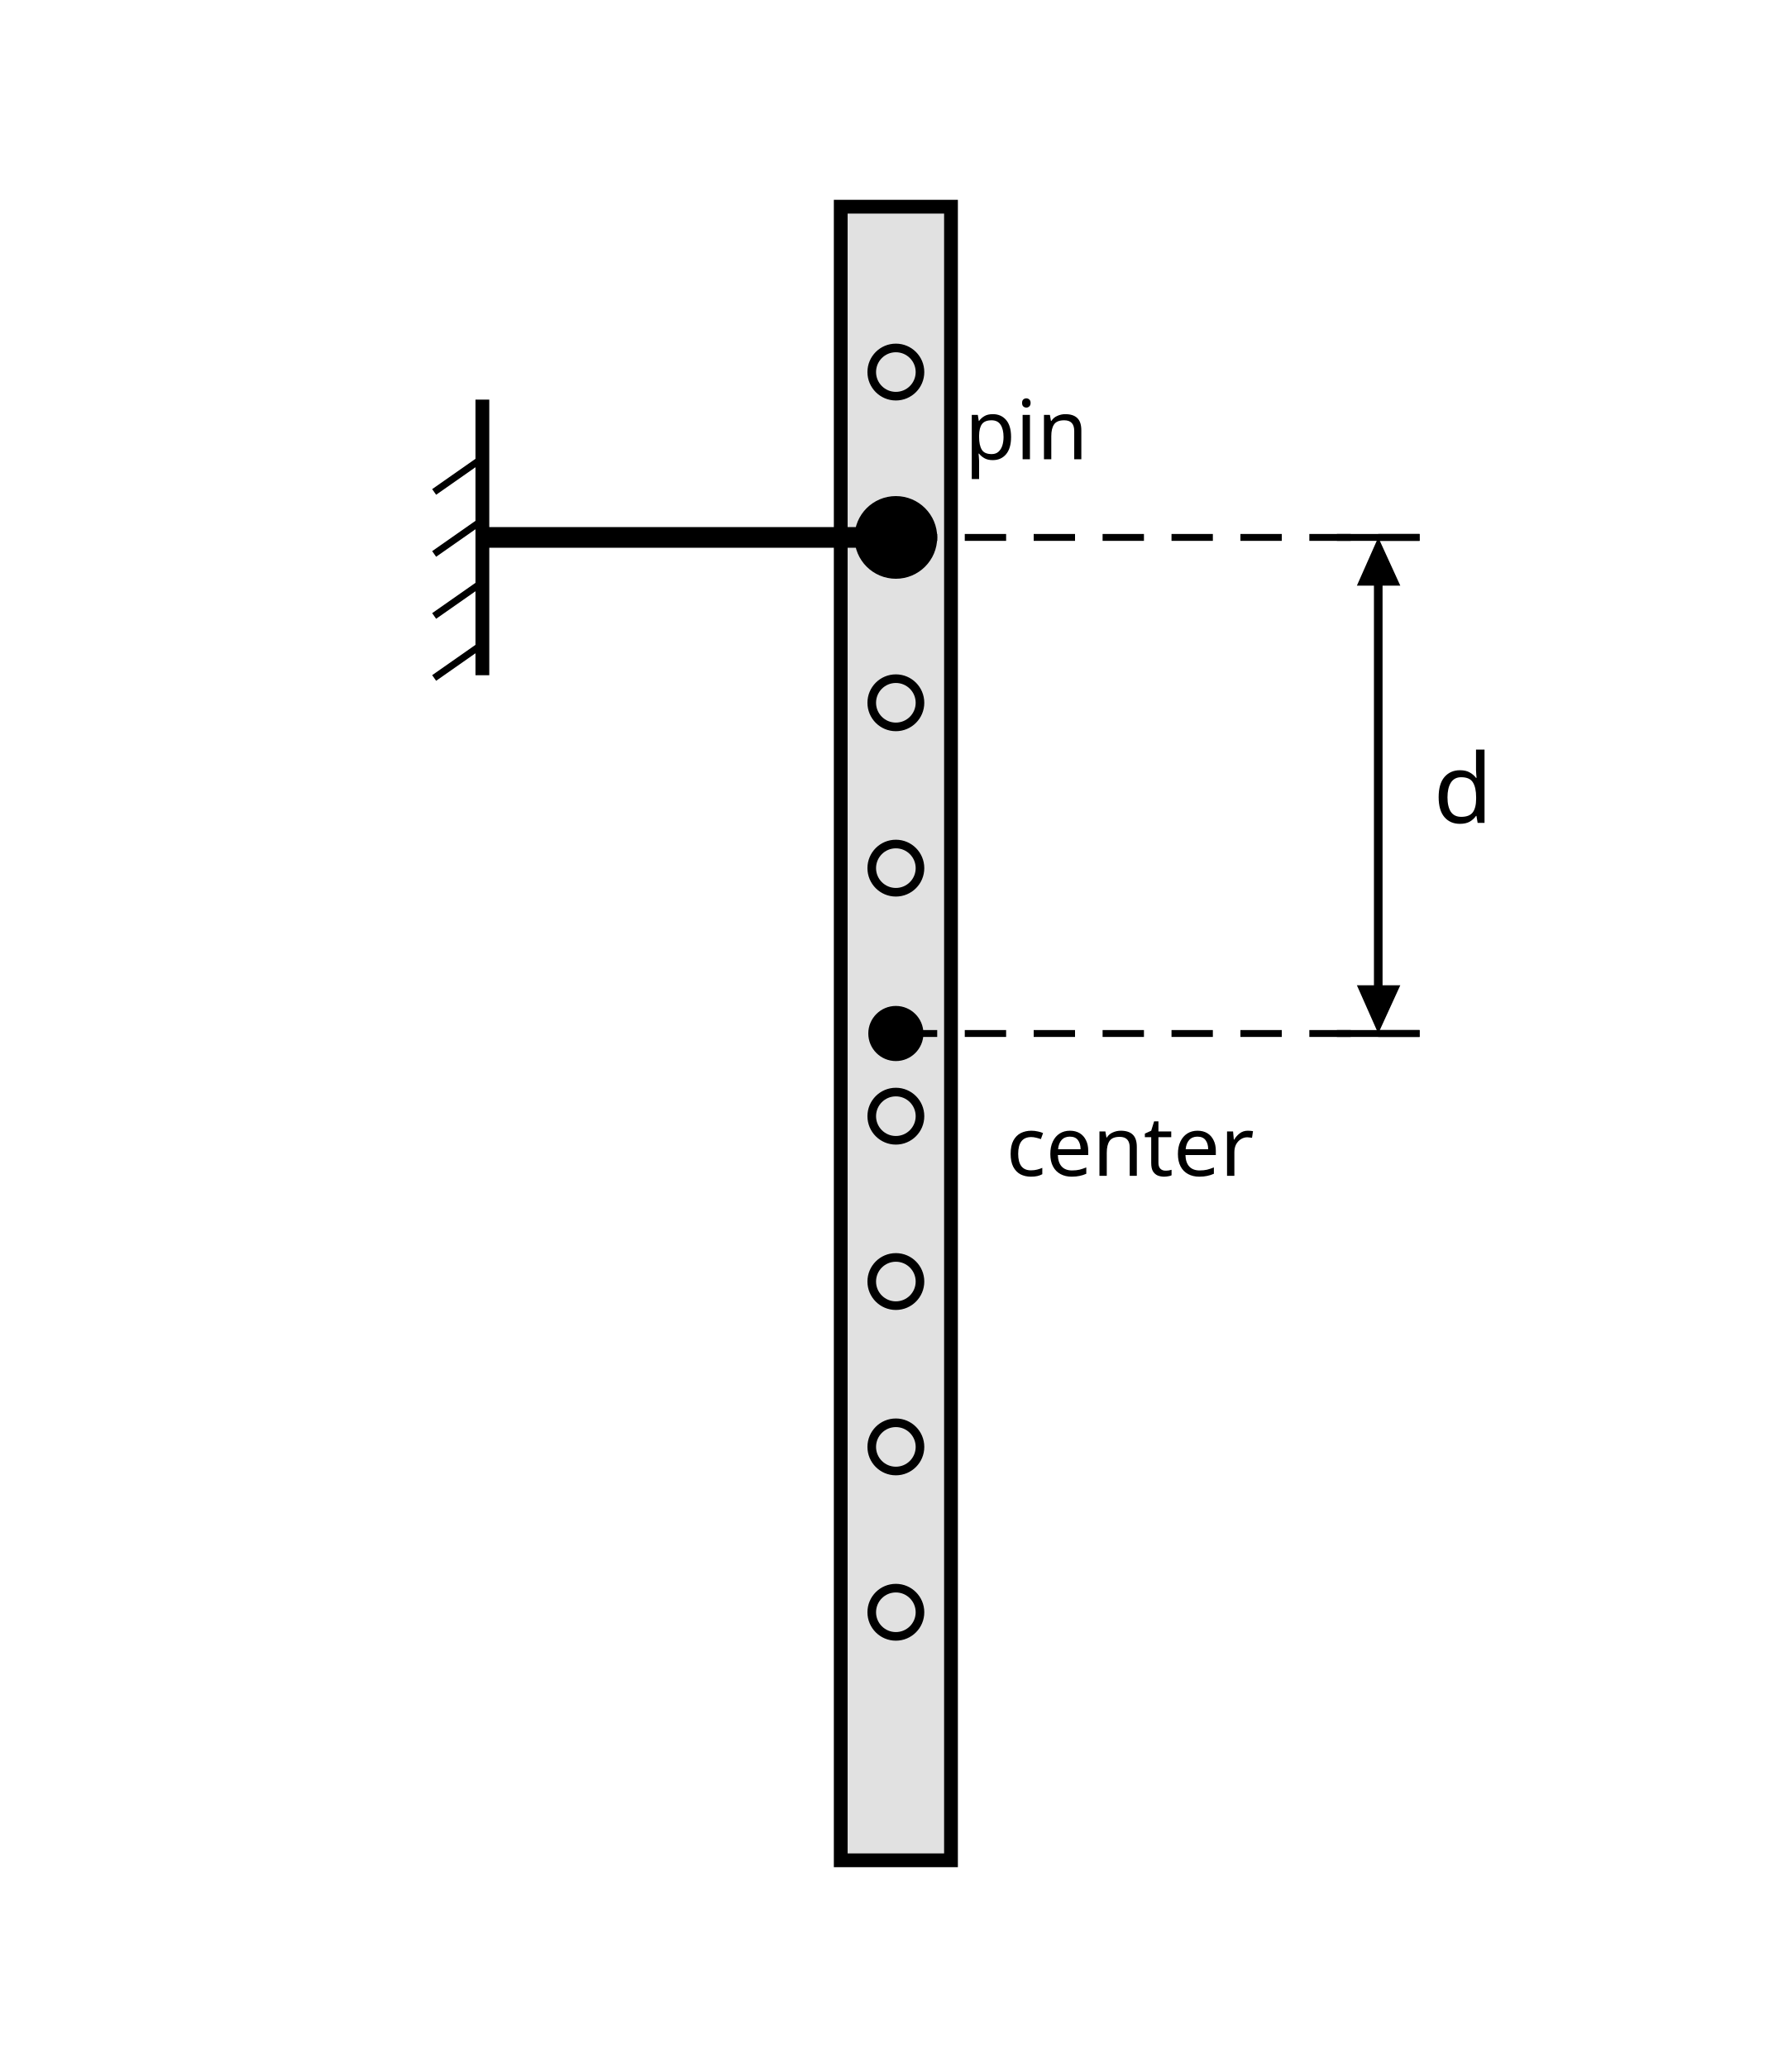
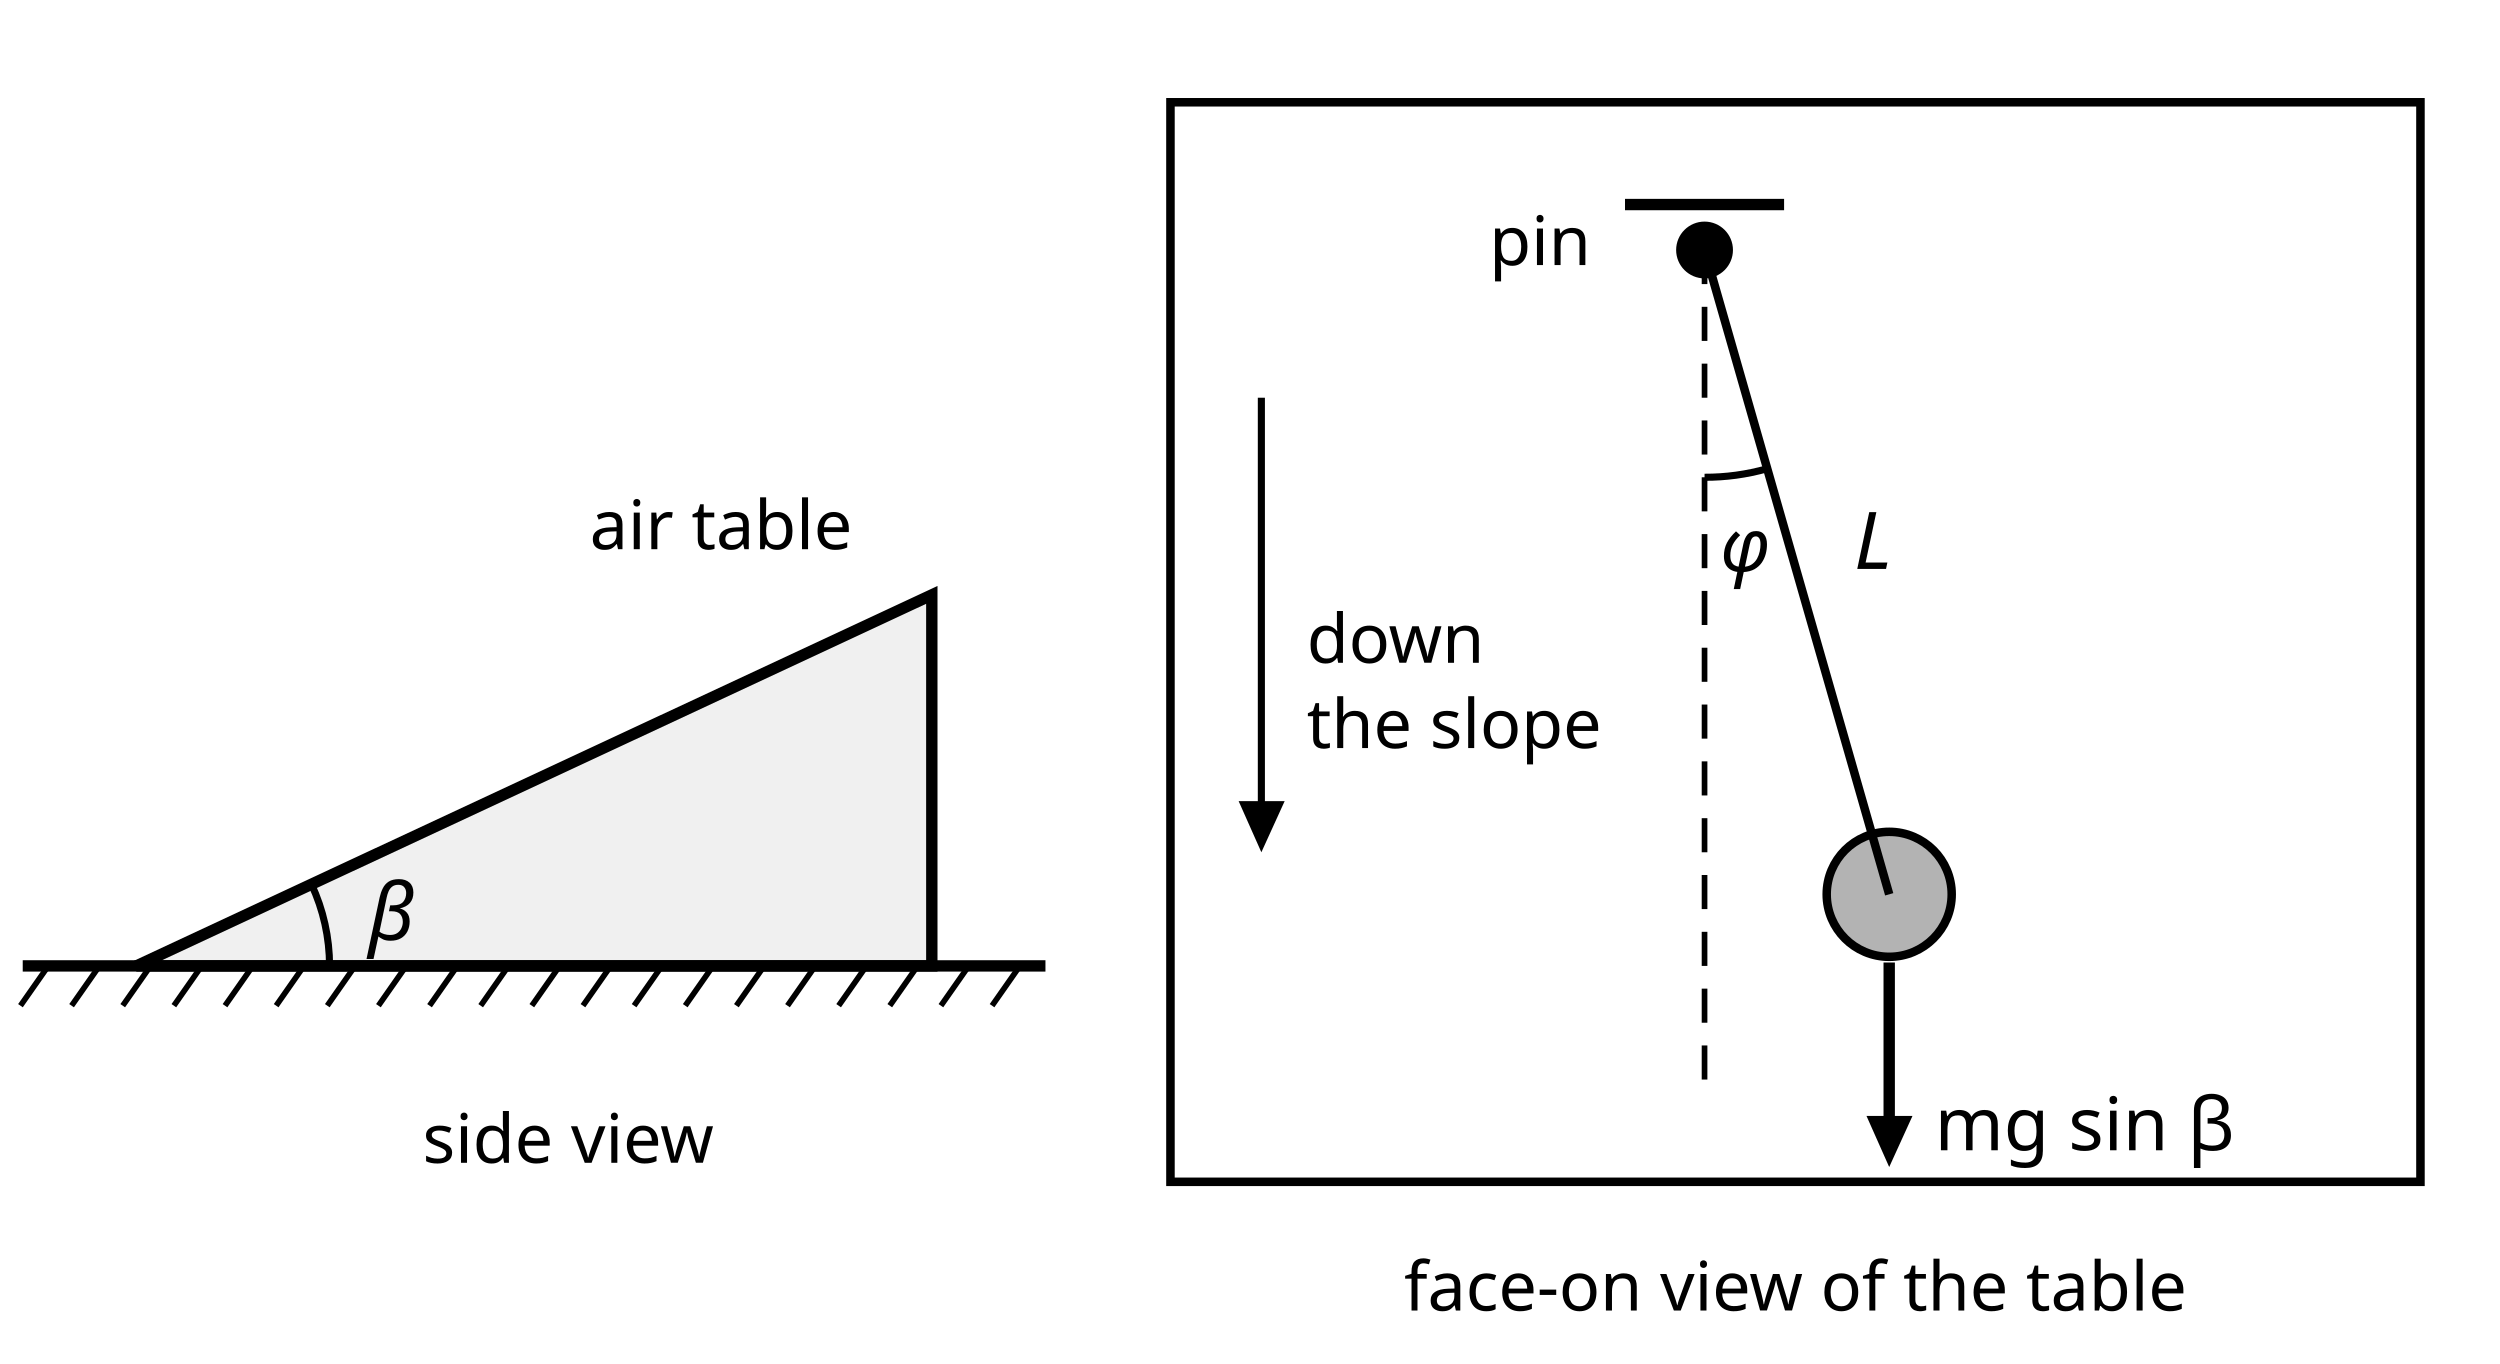
- <svg xmlns="http://www.w3.org/2000/svg" viewBox="0 0 260 300">
-   <polygon points="122,30 122,270 138,270 138,30" fill="currentColor" fill-opacity="0.12" stroke="currentColor" stroke-width="2" />
-   <circle cx="130" cy="54" r="3.5" fill="none" stroke="currentColor" stroke-width="1.25" />
-   <circle cx="130" cy="78" r="3.5" fill="none" stroke="currentColor" stroke-width="1.25" />
-   <circle cx="130" cy="102" r="3.5" fill="none" stroke="currentColor" stroke-width="1.25" />
-   <circle cx="130" cy="126" r="3.5" fill="none" stroke="currentColor" stroke-width="1.25" />
-   <circle cx="130" cy="162" r="3.5" fill="none" stroke="currentColor" stroke-width="1.25" />
-   <circle cx="130" cy="186" r="3.5" fill="none" stroke="currentColor" stroke-width="1.25" />
-   <circle cx="130" cy="210" r="3.5" fill="none" stroke="currentColor" stroke-width="1.25" />
-   <circle cx="130" cy="234" r="3.5" fill="none" stroke="currentColor" stroke-width="1.25" />
-   <circle cx="130" cy="78" r="5" fill="currentColor" stroke="currentColor" stroke-width="2" />
-   <line x1="70" y1="78" x2="130" y2="78" stroke="currentColor" stroke-width="3" />
-   <line x1="70" y1="98" x2="70" y2="58" stroke="currentColor" stroke-width="2" />
-   <path d="M70 93.5l-7 4.9M70 84.5l-7 4.9M70 75.5l-7 4.9M70 66.5l-7 4.9" fill="none" stroke="currentColor" stroke-width="1" />
-   <circle cx="130" cy="150" r="4" fill="currentColor" stroke="none" />
-   <line x1="130" y1="150" x2="206" y2="150" stroke="currentColor" stroke-width="1" stroke-dasharray="6 4" />
-   <line x1="194" y1="78" x2="206" y2="78" stroke="currentColor" stroke-width="1" />
-   <line x1="194" y1="150" x2="206" y2="150" stroke="currentColor" stroke-width="1" />
-   <line x1="200" y1="83.6" x2="200" y2="144.4" stroke="currentColor" stroke-width="1.25" />
-   <polygon points="200,150 196.9,143 203.2,143" fill="currentColor" stroke="none" />
-   <polygon points="200,78 203.2,85 196.9,85" fill="currentColor" stroke="none" />
-   <text x="208" y="114" fill="currentColor" font-size="14" font-family="sans-serif" text-anchor="start" dominant-baseline="central">d</text>
-   <line x1="130" y1="78" x2="206" y2="78" stroke="currentColor" stroke-width="1" stroke-dasharray="6 4" />
-   <text x="146" y="166" fill="currentColor" font-size="12" font-family="sans-serif" text-anchor="start" dominant-baseline="central">center</text>
-   <text x="140" y="62" fill="currentColor" font-size="12" font-family="sans-serif" text-anchor="start" dominant-baseline="central">pin</text>
+ <svg xmlns="http://www.w3.org/2000/svg" viewBox="0 0 440 240">
+   <polygon points="24,170 164,170 164,104.7" fill="currentColor" fill-opacity="0.06" stroke="currentColor" stroke-width="2" />
+   <line x1="4" y1="170" x2="184" y2="170" stroke="currentColor" stroke-width="2" />
+   <path d="M8.5 170l-4.9 7M17.5 170l-4.9 7M26.5 170l-4.9 7M35.5 170l-4.9 7M44.5 170l-4.9 7M53.5 170l-4.9 7M62.5 170l-4.9 7M71.5 170l-4.9 7M80.5 170l-4.9 7M89.5 170l-4.9 7M98.5 170l-4.9 7M107.5 170l-4.9 7M116.5 170l-4.9 7M125.5 170l-4.9 7M134.5 170l-4.9 7M143.5 170l-4.9 7M152.5 170l-4.9 7M161.5 170l-4.9 7M170.5 170l-4.9 7M179.5 170l-4.9 7" fill="none" stroke="currentColor" stroke-width="1" />
+   <path d="M58 170A34 34 0 0 0 54.8 155.6" fill="none" stroke="currentColor" stroke-width="1.25" />
+   <text x="68.9" y="160" fill="currentColor" font-size="14" font-family="sans-serif" font-style="italic" text-anchor="middle" dominant-baseline="central">β</text>
+   <text x="100" y="200" fill="currentColor" font-size="12" font-family="sans-serif" text-anchor="middle" dominant-baseline="central">side view</text>
+   <text x="150" y="92" fill="currentColor" font-size="12" font-family="sans-serif" text-anchor="end" dominant-baseline="central">air table</text>
+   <rect x="206" y="18" width="220" height="190" fill="none" stroke="currentColor" stroke-width="1.5" />
+   <text x="316" y="226" fill="currentColor" font-size="12" font-family="sans-serif" text-anchor="middle" dominant-baseline="central">face-on view of the table</text>
+   <line x1="286" y1="36" x2="314" y2="36" stroke="currentColor" stroke-width="2" />
+   <circle cx="300" cy="44" r="4" fill="currentColor" stroke="currentColor" stroke-width="2" />
+   <line x1="300" y1="44" x2="300" y2="194" stroke="currentColor" stroke-width="1" stroke-dasharray="6 4" />
+   <line x1="300" y1="44" x2="332.5" y2="157.4" stroke="currentColor" stroke-width="1.5" />
+   <path d="M300 84A40 40 0 0 0 311 82.5" fill="none" stroke="currentColor" stroke-width="1.25" />
+   <text x="307.2" y="95.5" fill="currentColor" font-size="13" font-family="sans-serif" font-style="italic" text-anchor="middle" dominant-baseline="central">φ</text>
+   <text x="326.3" y="94.7" fill="currentColor" font-size="14" font-family="sans-serif" font-style="italic" text-anchor="start" dominant-baseline="central">L</text>
+   <circle cx="332.5" cy="157.4" r="11" fill="currentColor" fill-opacity="0.3" stroke="currentColor" stroke-width="1.5" />
+   <line x1="332.5" y1="169.4" x2="332.5" y2="198.2" stroke="currentColor" stroke-width="2" />
+   <polygon points="332.5,205.4 328.5,196.4 336.6,196.4" fill="currentColor" stroke="none" />
+   <text x="340.5" y="197.4" fill="currentColor" font-size="13" font-family="sans-serif" text-anchor="start" dominant-baseline="central">mg sin β</text>
+   <text x="280" y="42" fill="currentColor" font-size="12" font-family="sans-serif" text-anchor="end" dominant-baseline="central">pin</text>
+   <line x1="222" y1="70" x2="222" y2="142.8" stroke="currentColor" stroke-width="1.25" />
+   <polygon points="222,150 218,141 226.1,141" fill="currentColor" stroke="none" />
+   <text x="230" y="112" fill="currentColor" font-size="12" font-family="sans-serif" text-anchor="start" dominant-baseline="central">down</text>
+   <text x="230" y="127" fill="currentColor" font-size="12" font-family="sans-serif" text-anchor="start" dominant-baseline="central">the slope</text>
</svg>
